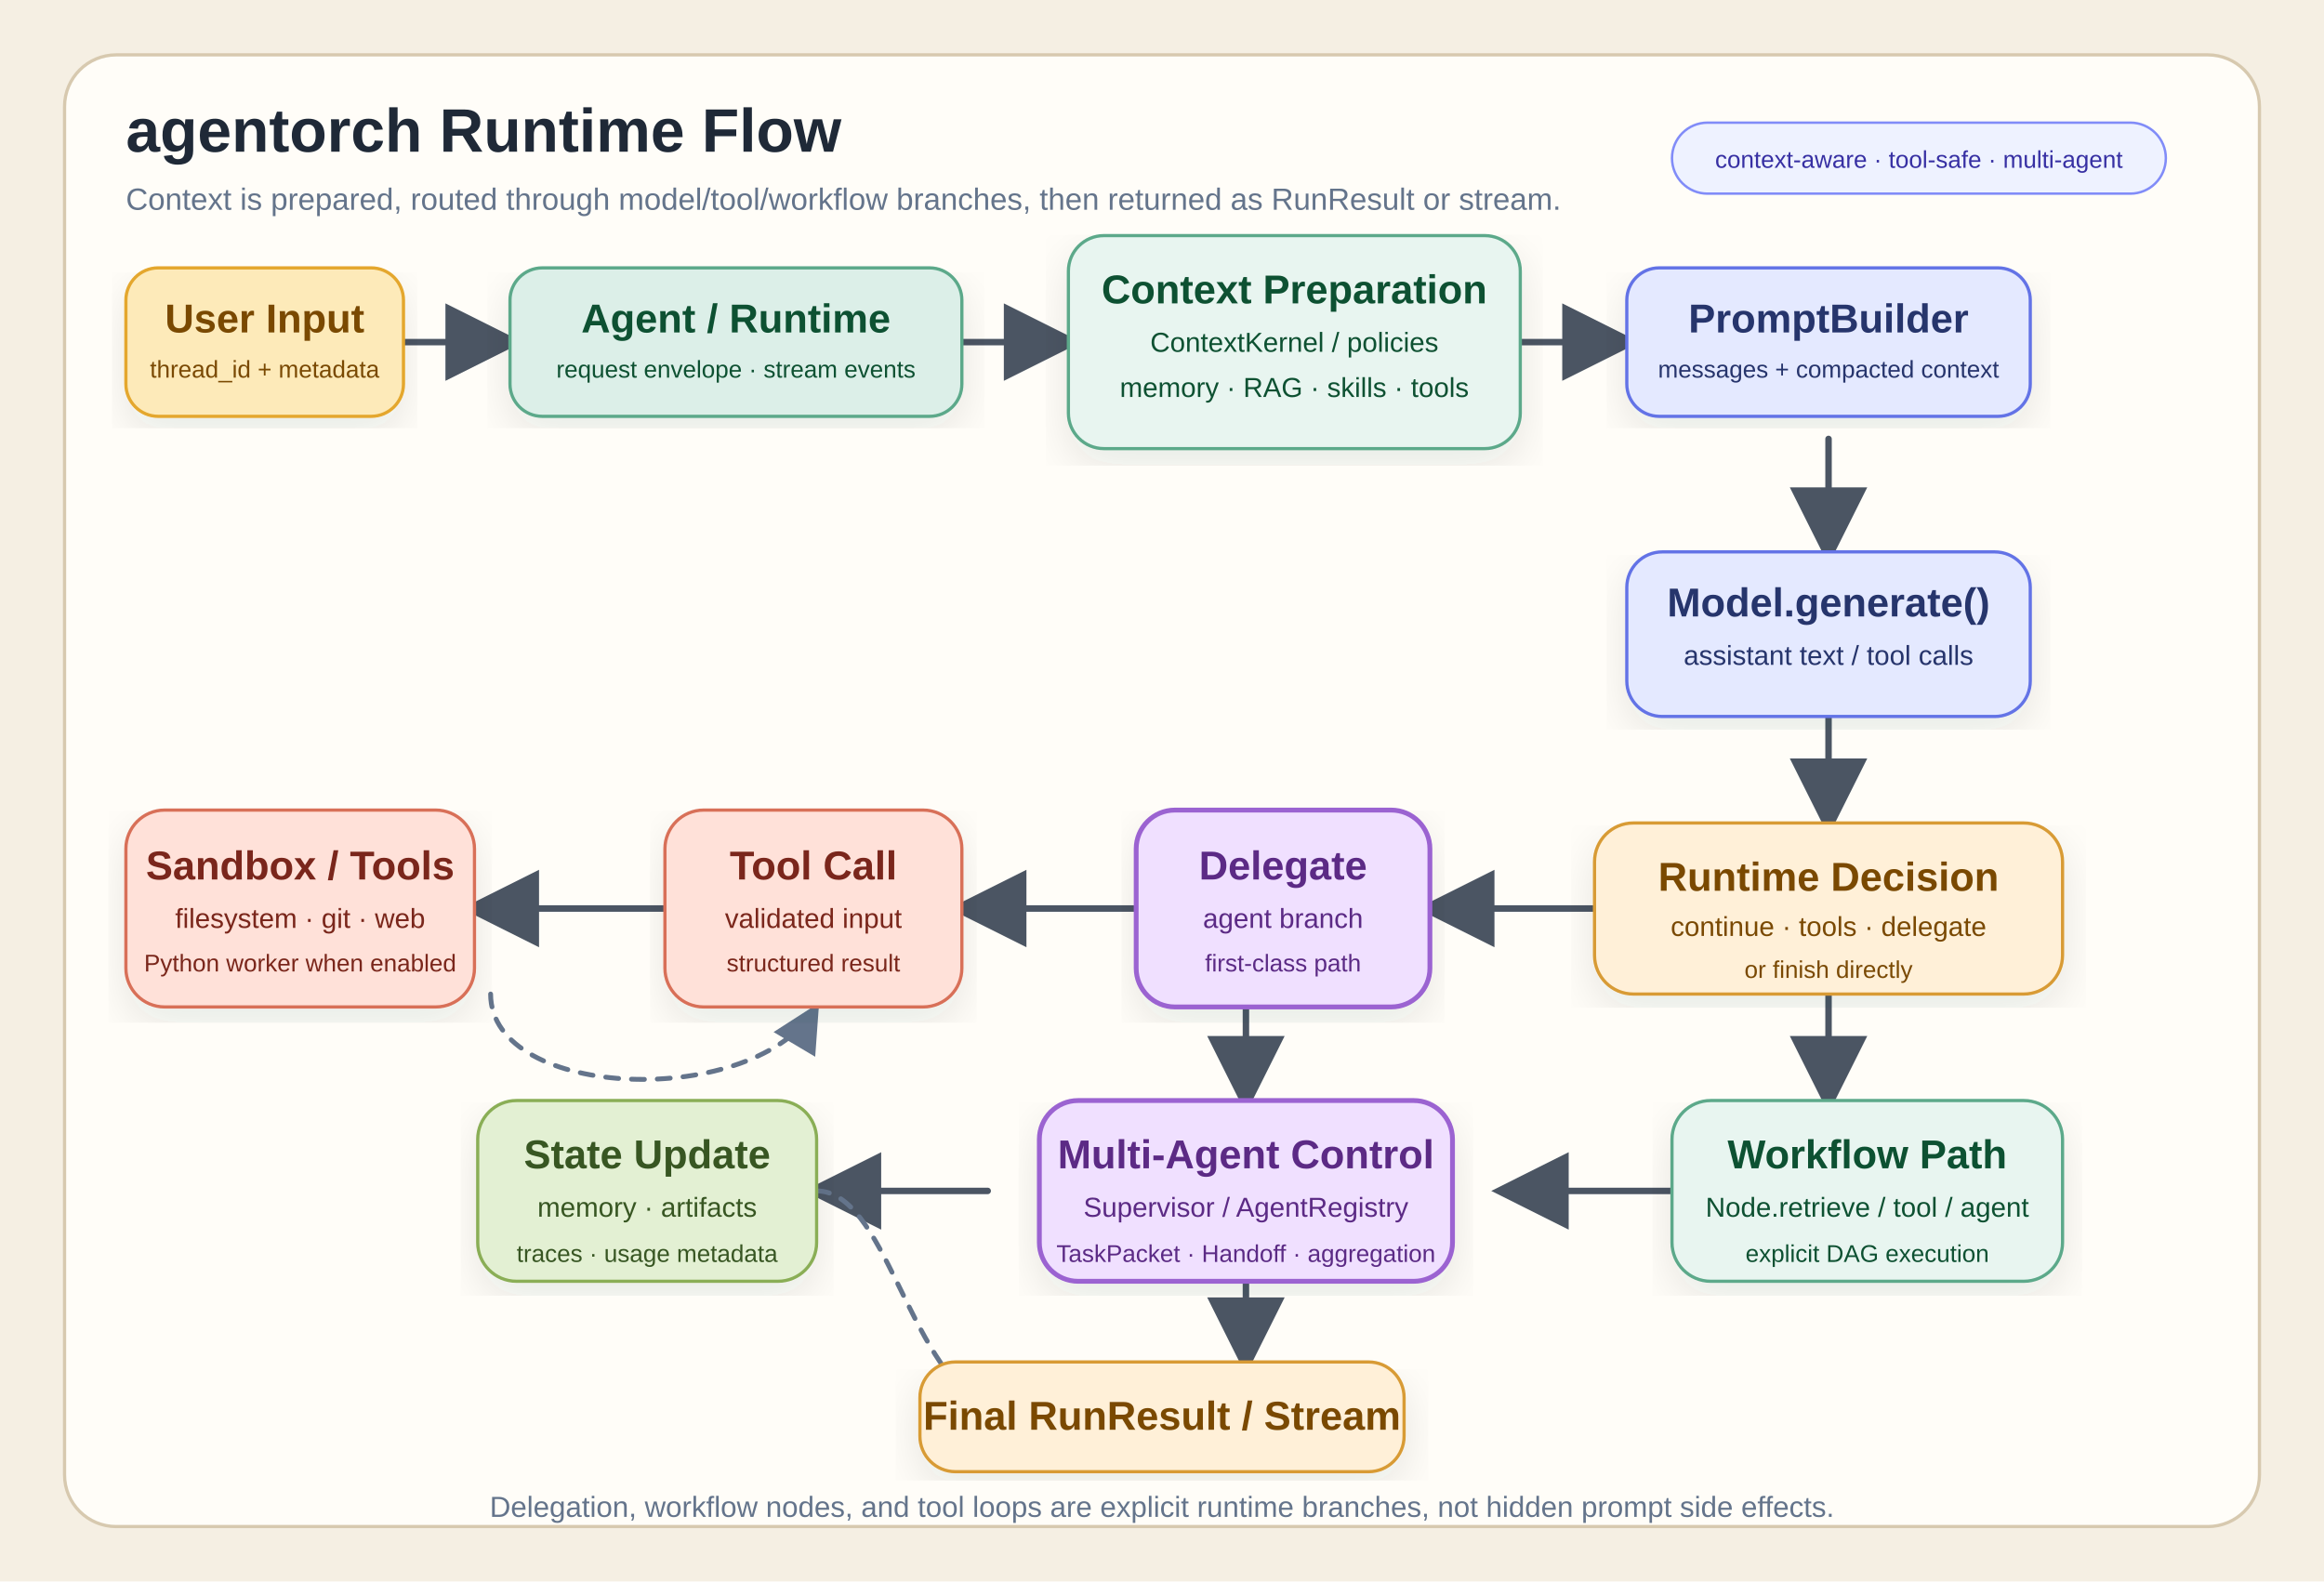
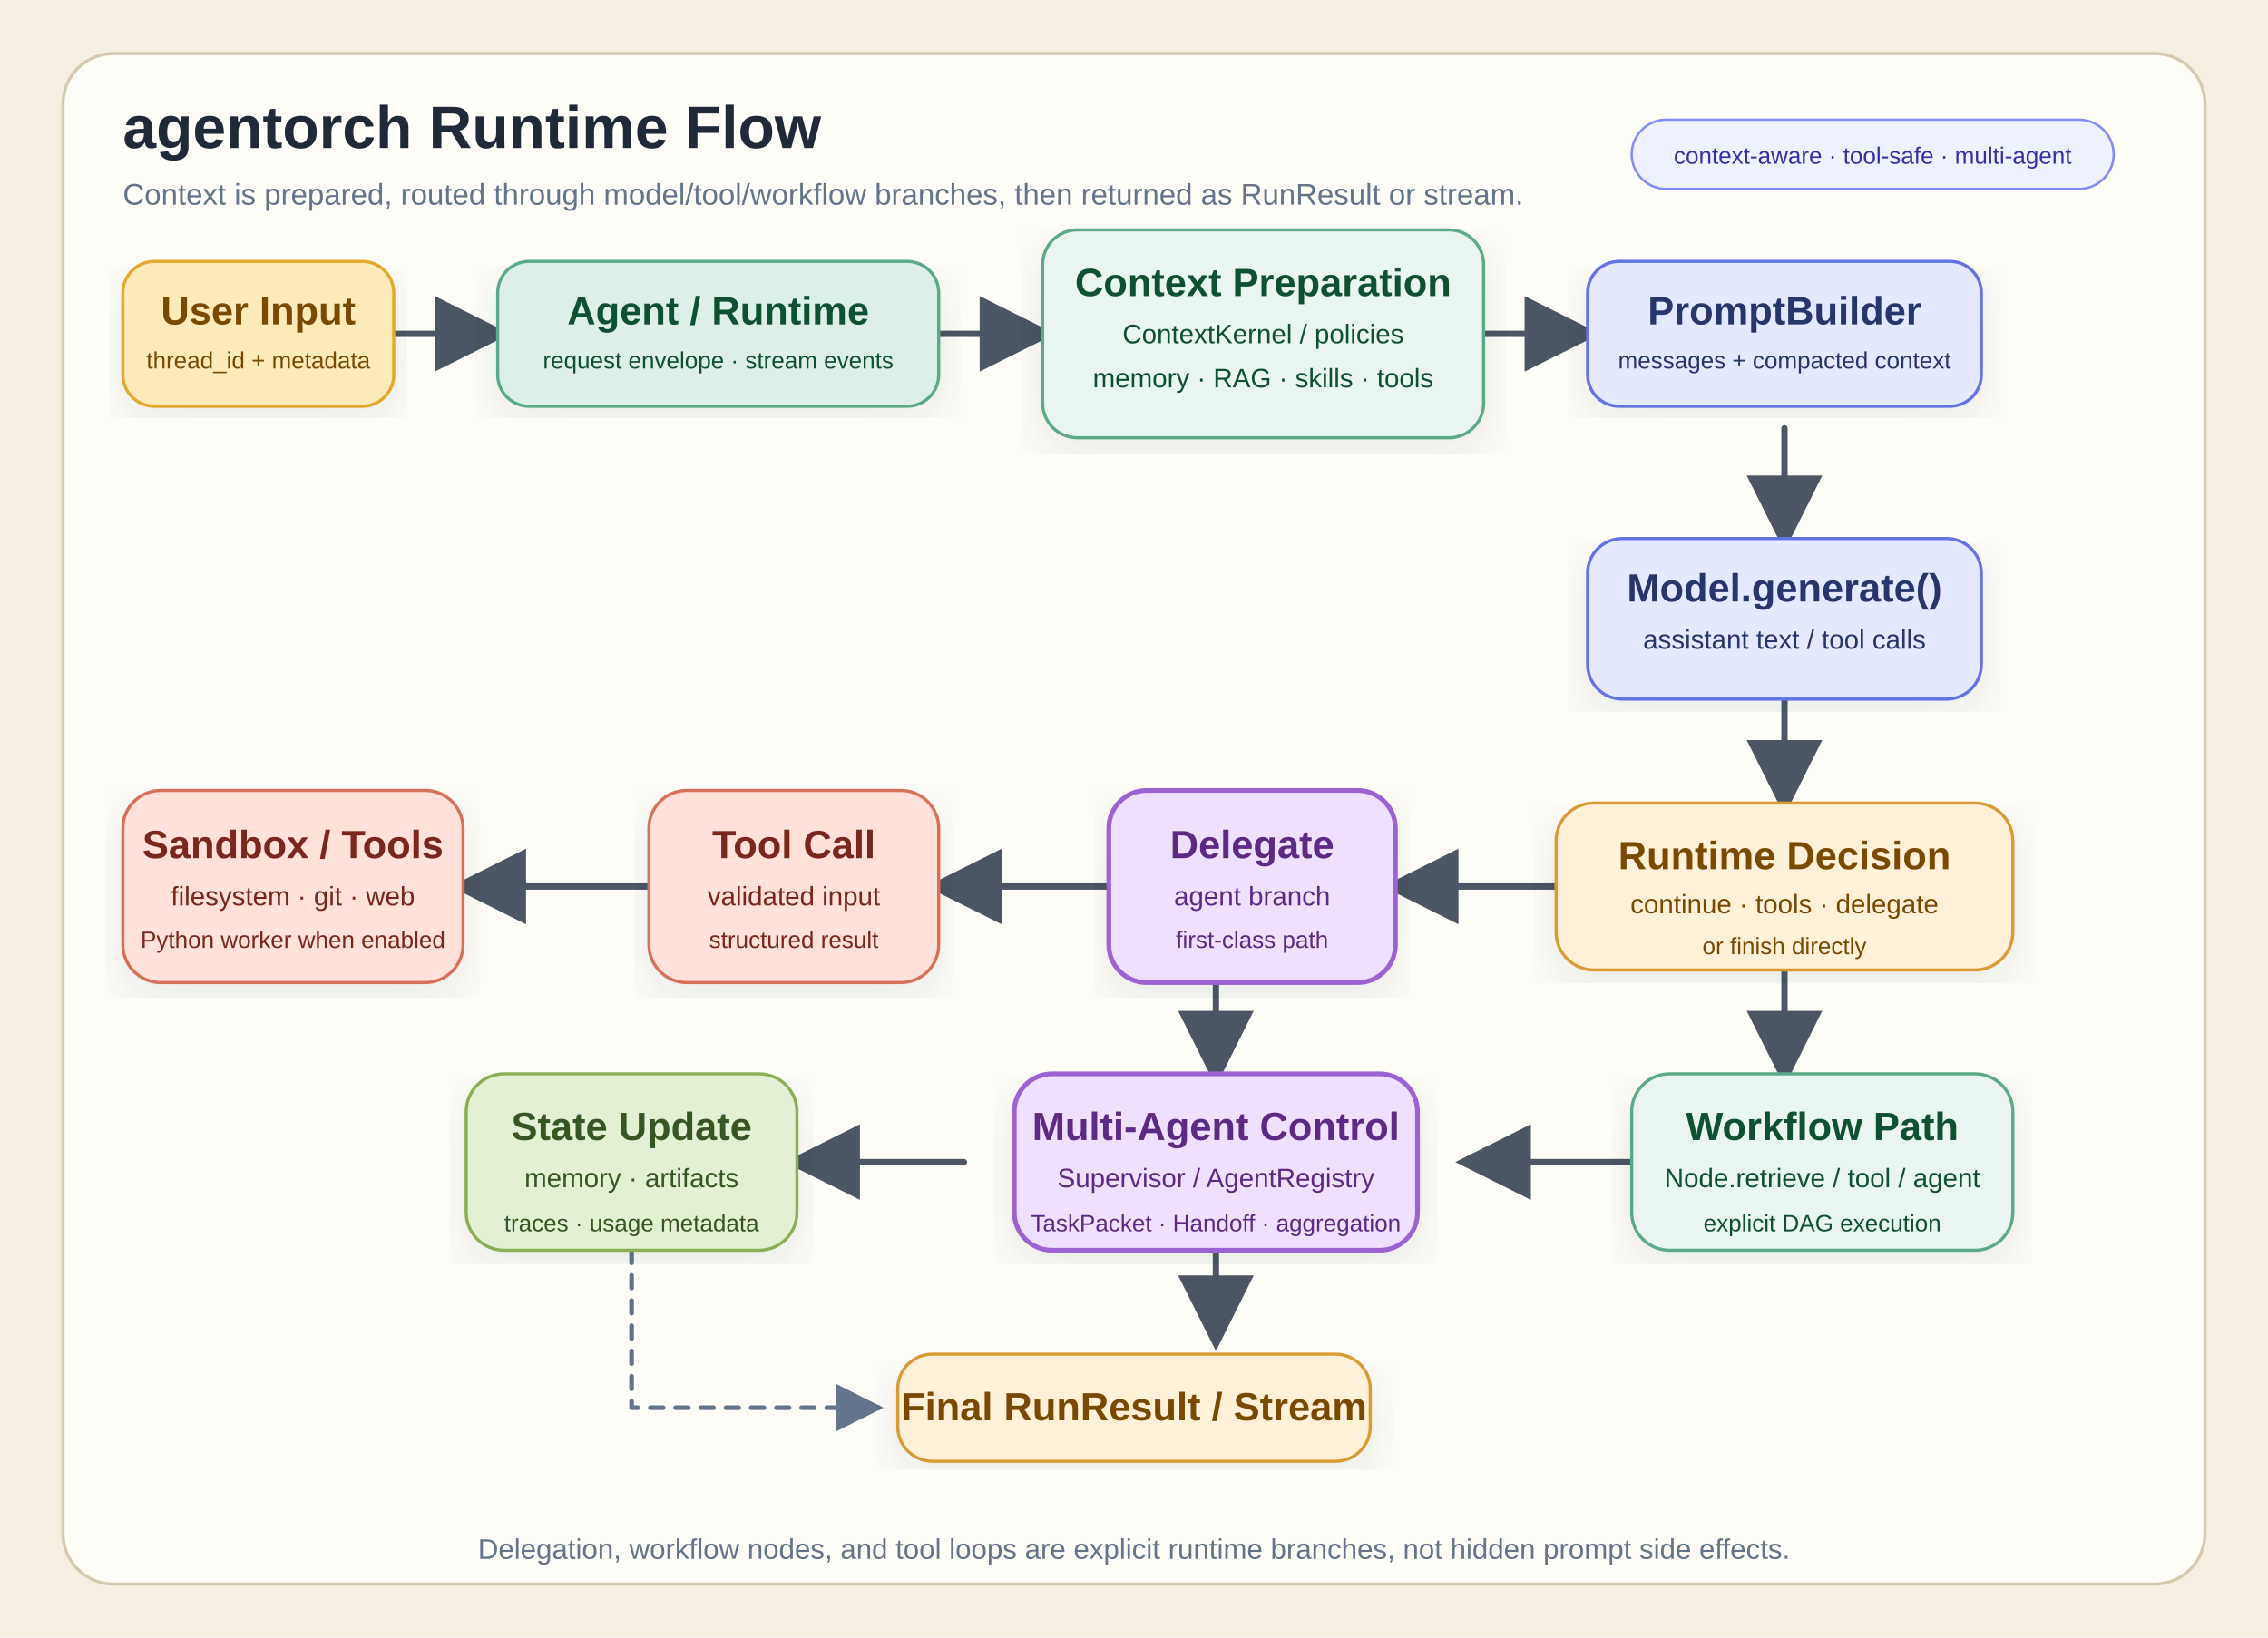
- <svg xmlns="http://www.w3.org/2000/svg" width="1440" height="980" viewBox="0 0 1440 980" fill="none" role="img" aria-labelledby="title desc">
+ <svg xmlns="http://www.w3.org/2000/svg" width="1440" height="1040" viewBox="0 0 1440 1040" fill="none" role="img" aria-labelledby="title desc">
  <defs>
    <style>
      .title { font-family: "Segoe UI", Arial, sans-serif; font-size: 38px; font-weight: 700; letter-spacing: 0; }
      .subtitle { font-family: "Segoe UI", Arial, sans-serif; font-size: 19px; font-weight: 400; letter-spacing: 0; }
      .node-title { font-family: "Segoe UI", Arial, sans-serif; font-size: 25px; font-weight: 700; letter-spacing: 0; }
      .node-text { font-family: "Segoe UI", Arial, sans-serif; font-size: 17px; font-weight: 400; letter-spacing: 0; }
      .node-text-strong { font-family: "Segoe UI", Arial, sans-serif; font-size: 17px; font-weight: 600; letter-spacing: 0; }
      .small-text { font-family: "Segoe UI", Arial, sans-serif; font-size: 15px; font-weight: 500; letter-spacing: 0; }
      .caption { font-family: "Segoe UI", Arial, sans-serif; font-size: 18px; font-weight: 400; letter-spacing: 0; }
      .connector { fill: none; stroke: #4B5563; stroke-width: 4; stroke-linecap: round; stroke-linejoin: round; marker-end: url(#arrow); }
      .connector-soft { fill: none; stroke: #64748B; stroke-width: 3; stroke-linecap: round; stroke-linejoin: round; marker-end: url(#arrow-soft); stroke-dasharray: 8 8; }
    </style>
    <marker id="arrow" markerWidth="14" markerHeight="14" refX="11" refY="7" orient="auto" markerUnits="strokeWidth">
      <path d="M1 1L13 7L1 13V1Z" fill="#4B5563" />
    </marker>
    <marker id="arrow-soft" markerWidth="12" markerHeight="12" refX="10" refY="6" orient="auto" markerUnits="strokeWidth">
      <path d="M1 1L11 6L1 11V1Z" fill="#64748B" />
    </marker>
    <filter id="soft-shadow" x="-5%" y="-8%" width="110%" height="116%" color-interpolation-filters="sRGB">
      <feDropShadow dx="0" dy="10" stdDeviation="14" flood-color="#1F2937" flood-opacity="0.10" />
    </filter>
  </defs>
-   <rect width="1440" height="980" fill="#F5EFE3" />
-   <rect x="40" y="34" width="1360" height="912" rx="32" fill="#FFFDF8" stroke="#D7C9AF" stroke-width="2" />
+   <rect width="1440" height="1040" fill="#F5EFE3" />
+   <rect x="40" y="34" width="1360" height="972" rx="32" fill="#FFFDF8" stroke="#D7C9AF" stroke-width="2" />
  <text x="78" y="94" class="title" fill="#1F2937">agentorch Runtime Flow</text>
  <text x="78" y="130" class="subtitle" fill="#64748B">
    Context is prepared, routed through model/tool/workflow branches, then returned as RunResult or stream.
  </text>
  <rect x="1036" y="76" width="306" height="44" rx="22" fill="#EEF2FF" stroke="#818CF8" stroke-width="1.5" />
  <text x="1189" y="104" text-anchor="middle" class="small-text" fill="#3730A3">context-aware · tool-safe · multi-agent</text>
  <g>
    <path d="M250 212H316" class="connector" />
    <path d="M596 212H662" class="connector" />
    <path d="M942 212H1008" class="connector" />
    <path d="M1133 272V342" class="connector" />
    <path d="M1133 444V510" class="connector" />
    <path d="M988 563H886" class="connector" />
    <path d="M704 563H596" class="connector" />
    <path d="M412 563H294" class="connector" />
    <path d="M1133 616V682" class="connector" />
-     <path d="M304 616C304 682 468 688 506 624" class="connector-soft" />
    <path d="M772 616V682" class="connector" />
    <path d="M1036 738H932" class="connector" />
    <path d="M612 738H506" class="connector" />
-     <path d="M772 794V844" class="connector" />
-     <path d="M506 738C548 738 562 844 610 872" class="connector-soft" />
+     <path d="M772 794V850" class="connector" />
+     <path d="M401 794V894H558" class="connector-soft" />
  </g>
  <g filter="url(#soft-shadow)">
    <rect x="78" y="166" width="172" height="92" rx="20" fill="#FDEAB9" stroke="#E4A72D" stroke-width="2" />
    <text x="164" y="206" text-anchor="middle" class="node-title" fill="#7A4A06">User Input</text>
    <text x="164" y="234" text-anchor="middle" class="small-text" fill="#7A4A06">thread_id + metadata</text>
  </g>
  <g filter="url(#soft-shadow)">
    <rect x="316" y="166" width="280" height="92" rx="20" fill="#DCEFE8" stroke="#5CA98A" stroke-width="2" />
    <text x="456" y="206" text-anchor="middle" class="node-title" fill="#0F5132">Agent / Runtime</text>
    <text x="456" y="234" text-anchor="middle" class="small-text" fill="#0F5132">request envelope · stream events</text>
  </g>
  <g filter="url(#soft-shadow)">
    <rect x="662" y="146" width="280" height="132" rx="22" fill="#E8F5F0" stroke="#5CA98A" stroke-width="2" />
    <text x="802" y="188" text-anchor="middle" class="node-title" fill="#0F5132">Context Preparation</text>
    <text x="802" y="218" text-anchor="middle" class="node-text" fill="#0F5132">ContextKernel / policies</text>
    <text x="802" y="246" text-anchor="middle" class="node-text" fill="#0F5132">memory · RAG · skills · tools</text>
  </g>
  <g filter="url(#soft-shadow)">
    <rect x="1008" y="166" width="250" height="92" rx="20" fill="#E4E9FF" stroke="#6373E6" stroke-width="2" />
    <text x="1133" y="206" text-anchor="middle" class="node-title" fill="#27346C">PromptBuilder</text>
    <text x="1133" y="234" text-anchor="middle" class="small-text" fill="#27346C">messages + compacted context</text>
  </g>
  <g filter="url(#soft-shadow)">
    <rect x="1008" y="342" width="250" height="102" rx="22" fill="#E4E9FF" stroke="#6373E6" stroke-width="2" />
    <text x="1133" y="382" text-anchor="middle" class="node-title" fill="#27346C">Model.generate()</text>
    <text x="1133" y="412" text-anchor="middle" class="node-text" fill="#27346C">assistant text / tool calls</text>
  </g>
  <g filter="url(#soft-shadow)">
    <rect x="988" y="510" width="290" height="106" rx="24" fill="#FFF0D8" stroke="#D89B35" stroke-width="2" />
    <text x="1133" y="552" text-anchor="middle" class="node-title" fill="#7A4A06">Runtime Decision</text>
    <text x="1133" y="580" text-anchor="middle" class="node-text" fill="#7A4A06">continue · tools · delegate</text>
    <text x="1133" y="606" text-anchor="middle" class="small-text" fill="#7A4A06">or finish directly</text>
  </g>
  <g filter="url(#soft-shadow)">
    <rect x="704" y="502" width="182" height="122" rx="24" fill="#F0E0FF" stroke="#9B63D1" stroke-width="3" />
    <text x="795" y="545" text-anchor="middle" class="node-title" fill="#5B2B85">Delegate</text>
    <text x="795" y="575" text-anchor="middle" class="node-text" fill="#5B2B85">agent branch</text>
    <text x="795" y="602" text-anchor="middle" class="small-text" fill="#5B2B85">first-class path</text>
  </g>
  <g filter="url(#soft-shadow)">
    <rect x="412" y="502" width="184" height="122" rx="24" fill="#FFE1D9" stroke="#D86F58" stroke-width="2" />
    <text x="504" y="545" text-anchor="middle" class="node-title" fill="#7A271A">Tool Call</text>
    <text x="504" y="575" text-anchor="middle" class="node-text" fill="#7A271A">validated input</text>
    <text x="504" y="602" text-anchor="middle" class="small-text" fill="#7A271A">structured result</text>
  </g>
  <g filter="url(#soft-shadow)">
    <rect x="78" y="502" width="216" height="122" rx="24" fill="#FFE1D9" stroke="#D86F58" stroke-width="2" />
    <text x="186" y="545" text-anchor="middle" class="node-title" fill="#7A271A">Sandbox / Tools</text>
    <text x="186" y="575" text-anchor="middle" class="node-text" fill="#7A271A">filesystem · git · web</text>
    <text x="186" y="602" text-anchor="middle" class="small-text" fill="#7A271A">Python worker when enabled</text>
  </g>
  <g filter="url(#soft-shadow)">
    <rect x="644" y="682" width="256" height="112" rx="24" fill="#F0E0FF" stroke="#9B63D1" stroke-width="3" />
    <text x="772" y="724" text-anchor="middle" class="node-title" fill="#5B2B85">Multi-Agent Control</text>
    <text x="772" y="754" text-anchor="middle" class="node-text" fill="#5B2B85">Supervisor / AgentRegistry</text>
    <text x="772" y="782" text-anchor="middle" class="small-text" fill="#5B2B85">TaskPacket · Handoff · aggregation</text>
  </g>
  <g filter="url(#soft-shadow)">
    <rect x="1036" y="682" width="242" height="112" rx="24" fill="#E8F5F0" stroke="#5CA98A" stroke-width="2" />
    <text x="1157" y="724" text-anchor="middle" class="node-title" fill="#0F5132">Workflow Path</text>
    <text x="1157" y="754" text-anchor="middle" class="node-text" fill="#0F5132">Node.retrieve / tool / agent</text>
    <text x="1157" y="782" text-anchor="middle" class="small-text" fill="#0F5132">explicit DAG execution</text>
  </g>
  <g filter="url(#soft-shadow)">
    <rect x="296" y="682" width="210" height="112" rx="24" fill="#E3F0D3" stroke="#8AAE56" stroke-width="2" />
    <text x="401" y="724" text-anchor="middle" class="node-title" fill="#375623">State Update</text>
    <text x="401" y="754" text-anchor="middle" class="node-text" fill="#375623">memory · artifacts</text>
    <text x="401" y="782" text-anchor="middle" class="small-text" fill="#375623">traces · usage metadata</text>
  </g>
  <g filter="url(#soft-shadow)">
-     <rect x="570" y="844" width="300" height="68" rx="22" fill="#FFF0D8" stroke="#D89B35" stroke-width="2" />
-     <text x="720" y="886" text-anchor="middle" class="node-title" fill="#7A4A06">Final RunResult / Stream</text>
+     <rect x="570" y="860" width="300" height="68" rx="22" fill="#FFF0D8" stroke="#D89B35" stroke-width="2" />
+     <text x="720" y="902" text-anchor="middle" class="node-title" fill="#7A4A06">Final RunResult / Stream</text>
  </g>
-   <text x="720" y="940" class="caption" fill="#64748B" text-anchor="middle">
+   <text x="720" y="990" class="caption" fill="#64748B" text-anchor="middle">
    Delegation, workflow nodes, and tool loops are explicit runtime branches, not hidden prompt side effects.
  </text>
</svg>
